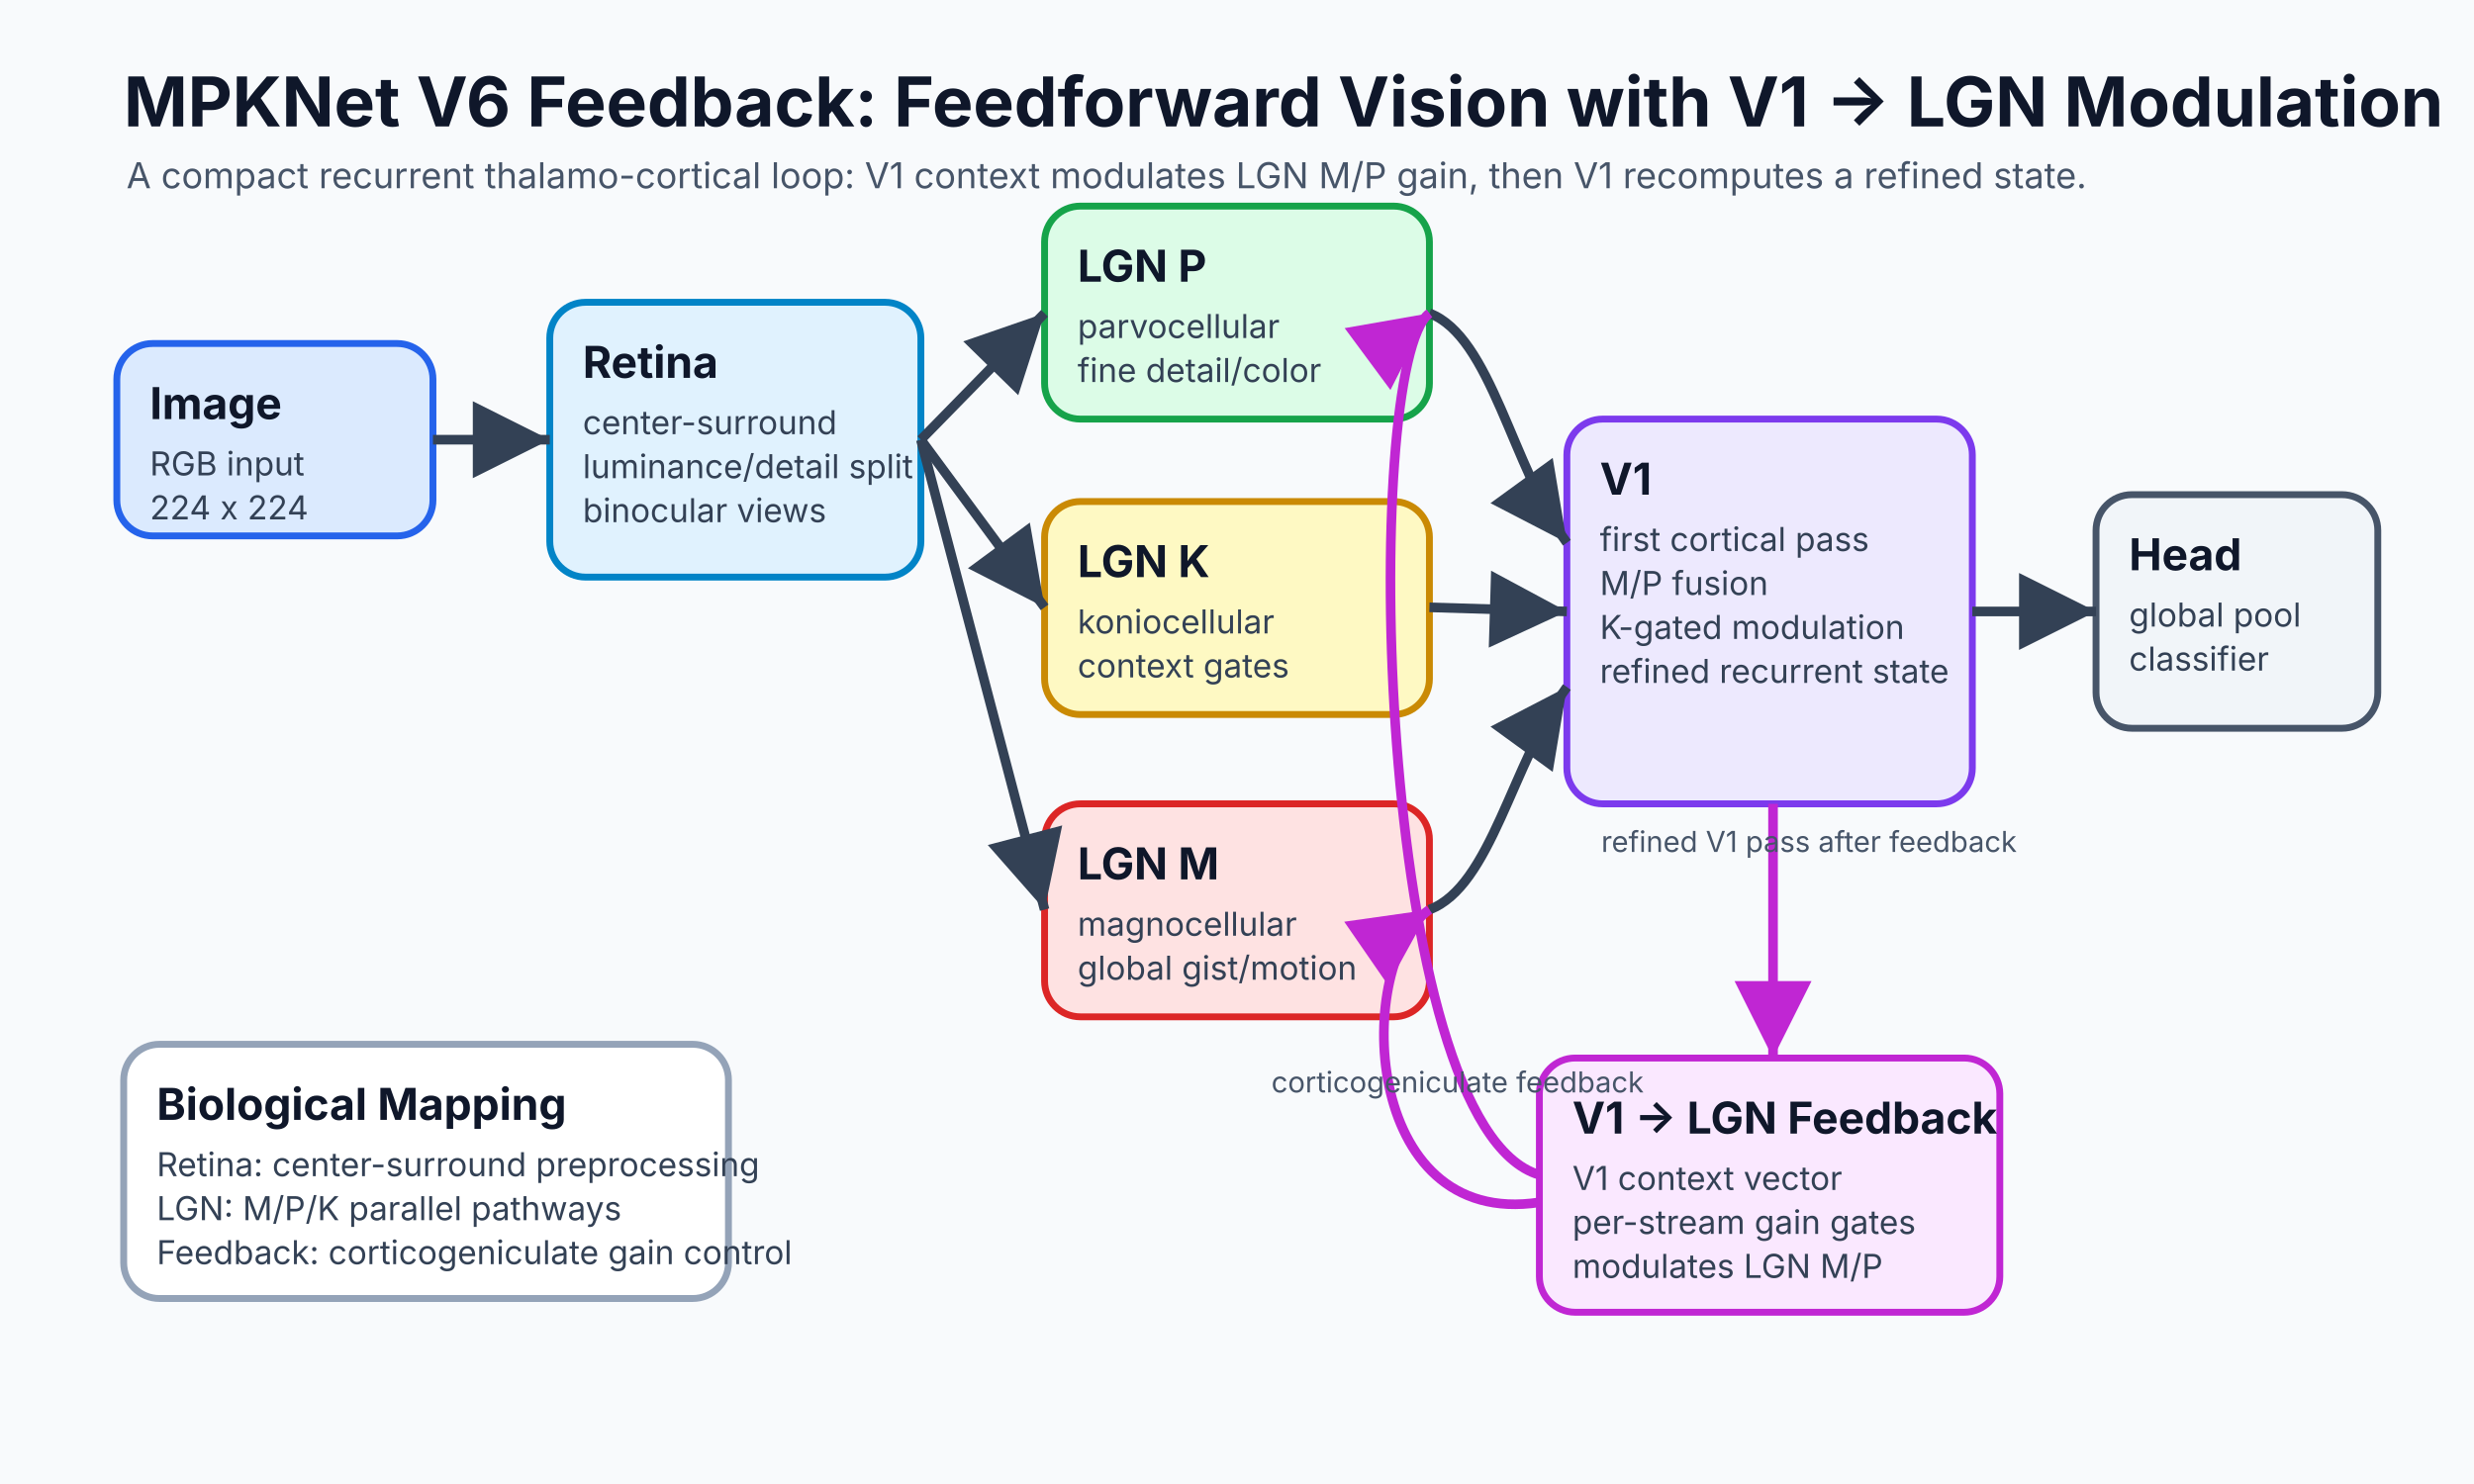
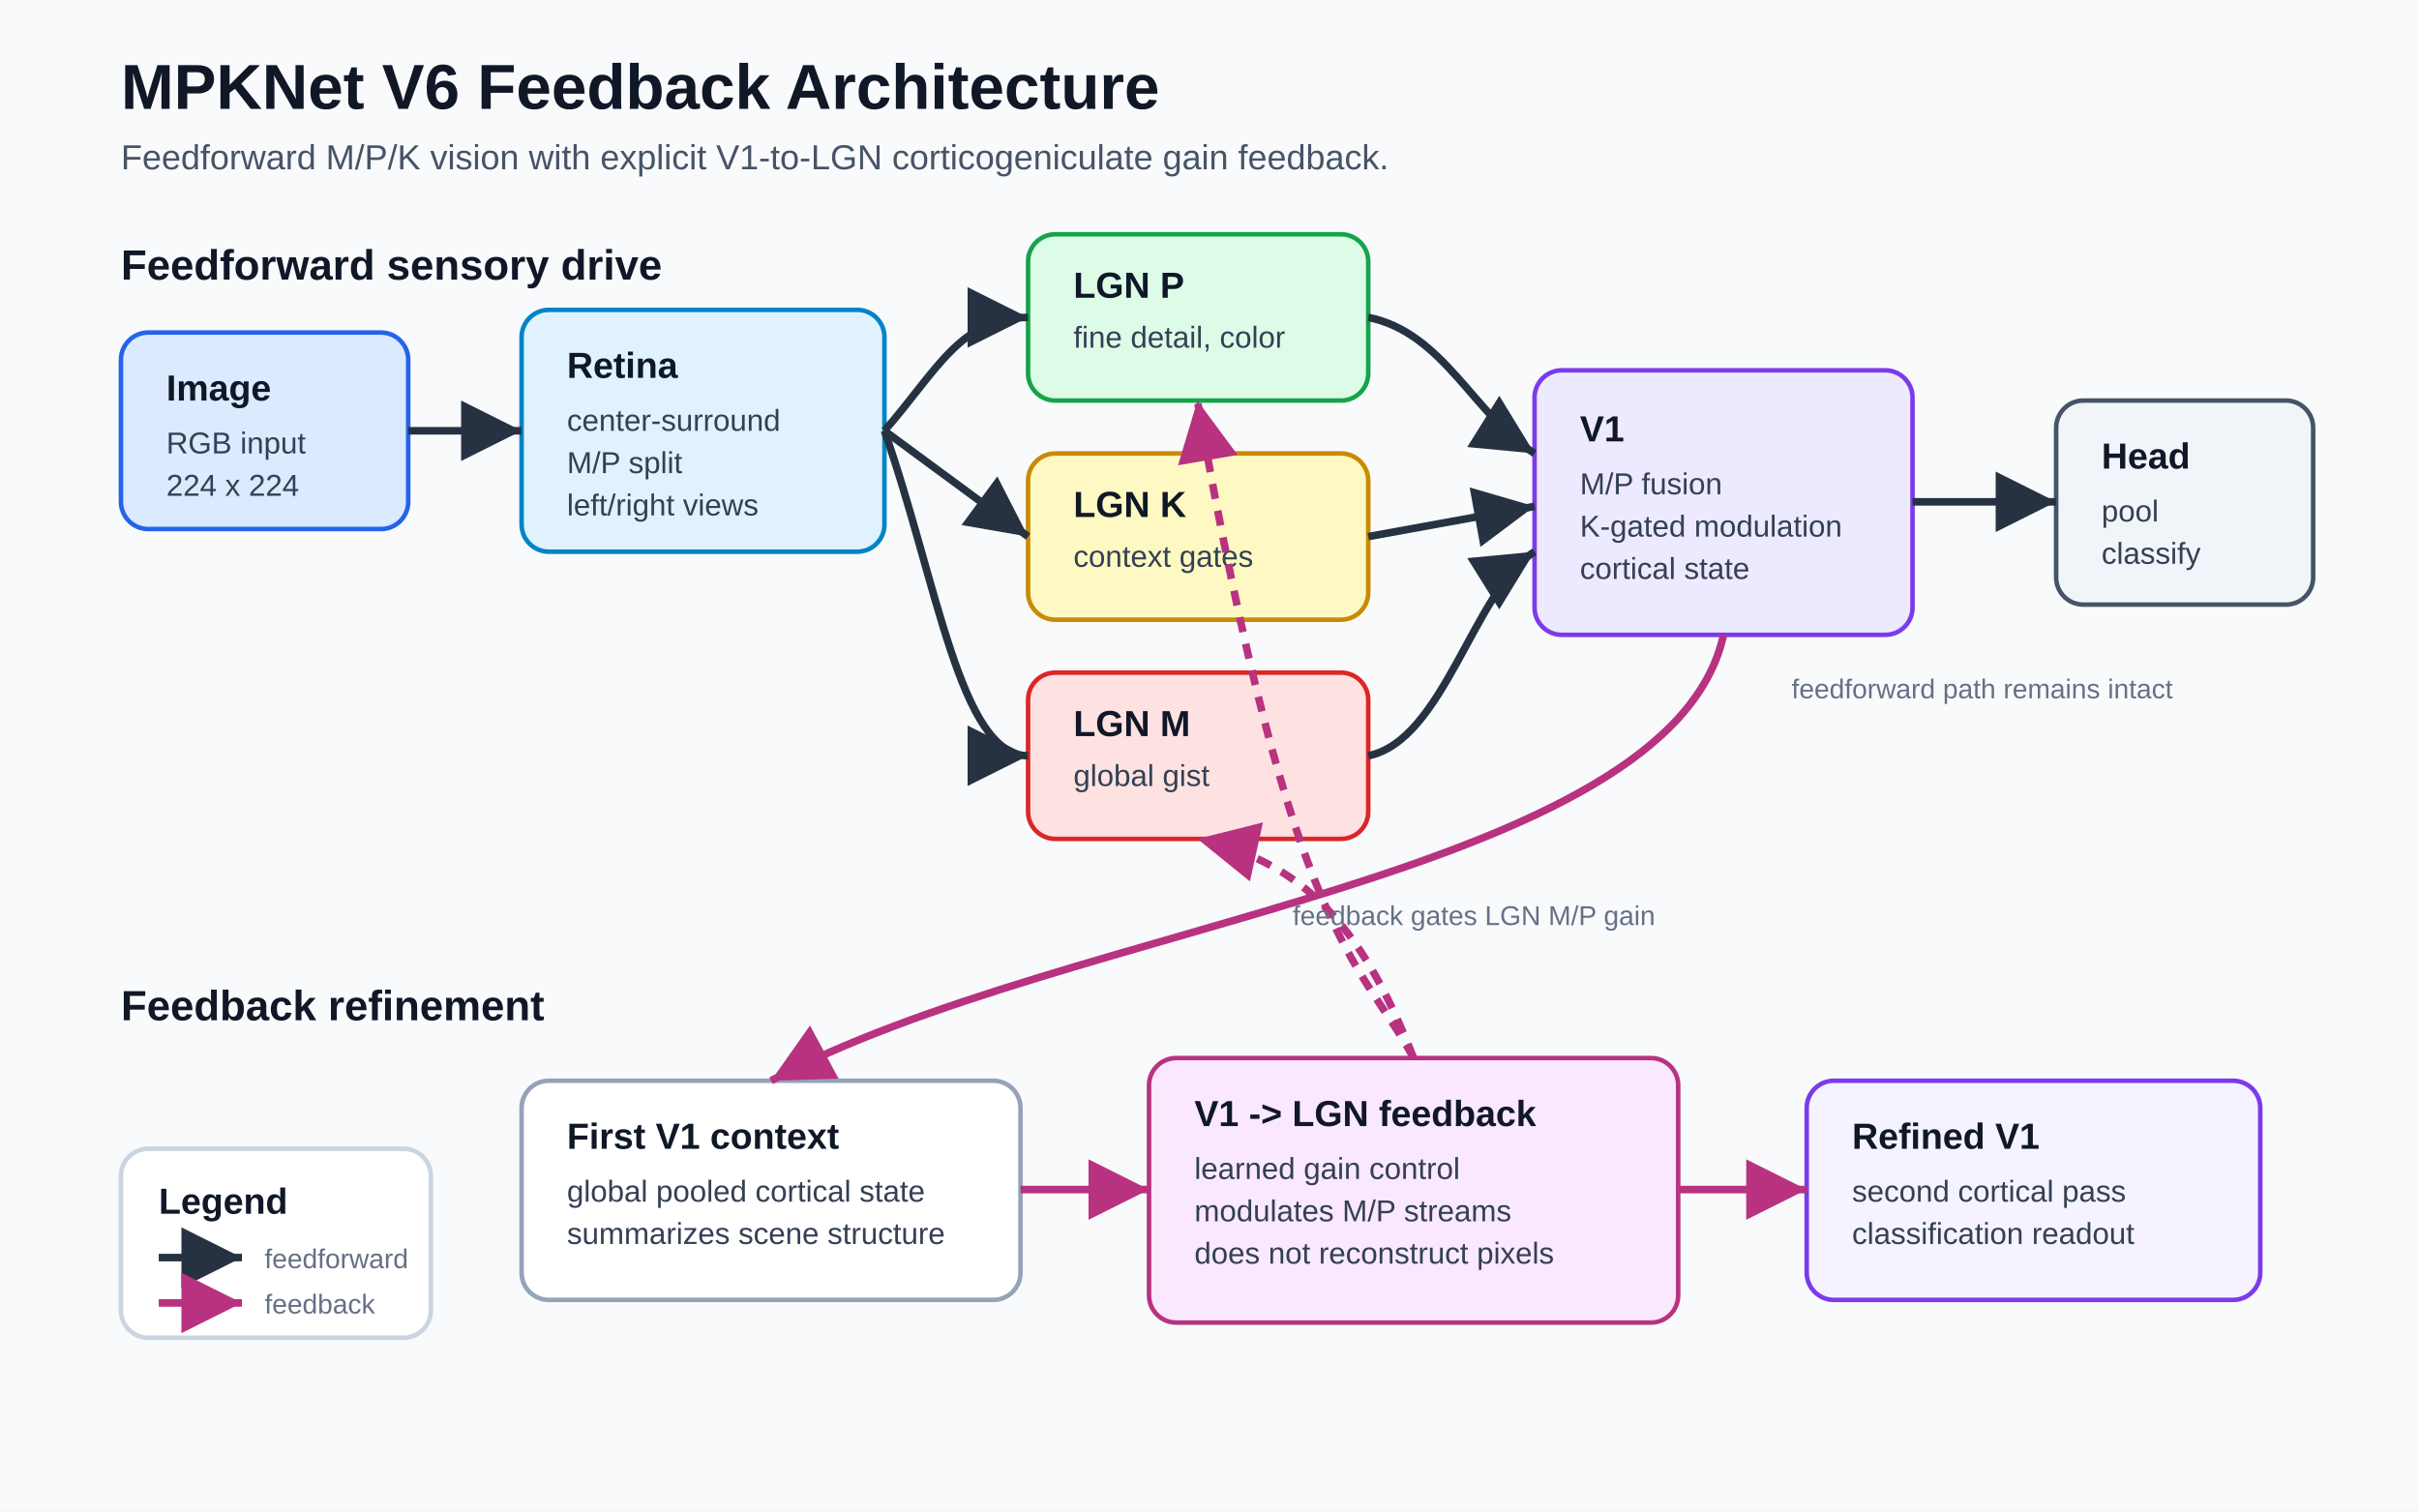
- <svg xmlns="http://www.w3.org/2000/svg" width="1800" height="1080" viewBox="0 0 1800 1080">
+ <svg xmlns="http://www.w3.org/2000/svg" width="1600" height="1000" viewBox="0 0 1600 1000">
  <defs>
    <marker id="arrow" markerWidth="12" markerHeight="12" refX="10" refY="6" orient="auto" markerUnits="strokeWidth">
-       <path d="M2,2 L10,6 L2,10 Z" fill="#334155" />
+       <path d="M2,2 L10,6 L2,10 Z" fill="#263241" />
    </marker>
-     <marker id="arrowFeedback" markerWidth="12" markerHeight="12" refX="10" refY="6" orient="auto" markerUnits="strokeWidth">
-       <path d="M2,2 L10,6 L2,10 Z" fill="#c026d3" />
+     <marker id="fbArrow" markerWidth="12" markerHeight="12" refX="10" refY="6" orient="auto" markerUnits="strokeWidth">
+       <path d="M2,2 L10,6 L2,10 Z" fill="#b83280" />
    </marker>
    <style>
-       .title{font:700 50px system-ui, -apple-system, Segoe UI, sans-serif; fill:#0f172a}
-       .subtitle{font:26px system-ui, -apple-system, Segoe UI, sans-serif; fill:#475569}
-       .head{font:700 32px system-ui, -apple-system, Segoe UI, sans-serif; fill:#0f172a}
-       .body{font:24px system-ui, -apple-system, Segoe UI, sans-serif; fill:#334155}
-       .small{font:21px system-ui, -apple-system, Segoe UI, sans-serif; fill:#475569}
-       .arrow{stroke:#334155; stroke-width:7; fill:none; marker-end:url(#arrow)}
-       .fb{stroke:#c026d3; stroke-width:7; fill:none; marker-end:url(#arrowFeedback)}
-       .box{rx:26; ry:26; stroke-width:5}
+       .title{font:700 42px Arial, Helvetica, sans-serif; fill:#101828}
+       .subtitle{font:23px Arial, Helvetica, sans-serif; fill:#475467}
+       .section{font:700 28px Arial, Helvetica, sans-serif; fill:#101828}
+       .label{font:700 24px Arial, Helvetica, sans-serif; fill:#101828}
+       .body{font:20px Arial, Helvetica, sans-serif; fill:#344054}
+       .small{font:18px Arial, Helvetica, sans-serif; fill:#667085}
+       .box{rx:18; ry:18; stroke-width:3}
+       .mainArrow{stroke:#263241; stroke-width:5; fill:none; marker-end:url(#arrow)}
+       .fbArrow{stroke:#b83280; stroke-width:5; fill:none; marker-end:url(#fbArrow)}
+       .dash{stroke-dasharray:10 8}
    </style>
  </defs>
-   <rect width="1800" height="1080" fill="#f8fafc" />
-   <text x="90" y="92" class="title">MPKNet V6 Feedback: Feedforward Vision with V1 -&gt; LGN Modulation</text>
-   <text x="92" y="137" class="subtitle">A compact recurrent thalamo-cortical loop: V1 context modulates LGN M/P gain, then V1 recomputes a refined state.</text>
-   <rect class="box" x="85" y="250" width="230" height="140" fill="#dbeafe" stroke="#2563eb" />
-   <text x="109" y="305" class="head">Image</text>
-   <text x="109" y="346" class="body">RGB input</text>
-   <text x="109" y="378" class="body">224 x 224</text>
-   <rect class="box" x="400" y="220" width="270" height="200" fill="#e0f2fe" stroke="#0284c7" />
-   <text x="424" y="275" class="head">Retina</text>
-   <text x="424" y="316" class="body">center-surround</text>
-   <text x="424" y="348" class="body">luminance/detail split</text>
-   <text x="424" y="380" class="body">binocular views</text>
-   <rect class="box" x="760" y="150" width="280" height="155" fill="#dcfce7" stroke="#16a34a" />
-   <text x="784" y="205" class="head">LGN P</text>
-   <text x="784" y="246" class="body">parvocellular</text>
-   <text x="784" y="278" class="body">fine detail/color</text>
-   <rect class="box" x="760" y="365" width="280" height="155" fill="#fef9c3" stroke="#ca8a04" />
-   <text x="784" y="420" class="head">LGN K</text>
-   <text x="784" y="461" class="body">koniocellular</text>
-   <text x="784" y="493" class="body">context gates</text>
-   <rect class="box" x="760" y="585" width="280" height="155" fill="#fee2e2" stroke="#dc2626" />
-   <text x="784" y="640" class="head">LGN M</text>
-   <text x="784" y="681" class="body">magnocellular</text>
-   <text x="784" y="713" class="body">global gist/motion</text>
-   <rect class="box" x="1140" y="305" width="295" height="280" fill="#ede9fe" stroke="#7c3aed" />
-   <text x="1164" y="360" class="head">V1</text>
-   <text x="1164" y="401" class="body">first cortical pass</text>
-   <text x="1164" y="433" class="body">M/P fusion</text>
-   <text x="1164" y="465" class="body">K-gated modulation</text>
-   <text x="1164" y="497" class="body">refined recurrent state</text>
-   <rect class="box" x="1525" y="360" width="205" height="170" fill="#f1f5f9" stroke="#475569" />
-   <text x="1549" y="415" class="head">Head</text>
-   <text x="1549" y="456" class="body">global pool</text>
-   <text x="1549" y="488" class="body">classifier</text>
-   <rect class="box" x="1120" y="770" width="335" height="185" fill="#fae8ff" stroke="#c026d3" />
-   <text x="1144" y="825" class="head">V1 -&gt; LGN Feedback</text>
-   <text x="1144" y="866" class="body">V1 context vector</text>
-   <text x="1144" y="898" class="body">per-stream gain gates</text>
-   <text x="1144" y="930" class="body">modulates LGN M/P</text>
-   <rect class="box" x="90" y="760" width="440" height="185" fill="#ffffff" stroke="#94a3b8" stroke-width="3" />
-   <text x="114" y="815" class="head">Biological Mapping</text>
-   <text x="114" y="856" class="body">Retina: center-surround preprocessing</text>
-   <text x="114" y="888" class="body">LGN: M/P/K parallel pathways</text>
-   <text x="114" y="920" class="body">Feedback: corticogeniculate gain control</text>
-   <path class="arrow" d="M315 320 L400 320" />
-   <path class="arrow" d="M670 320 L760 228" />
-   <path class="arrow" d="M670 320 L760 442" />
-   <path class="arrow" d="M670 320 L760 662" />
-   <path class="arrow" d="M1040 228 C1085 245 1100 340 1140 395" />
-   <path class="arrow" d="M1040 442 L1140 445" />
-   <path class="arrow" d="M1040 662 C1085 645 1100 555 1140 500" />
-   <path class="arrow" d="M1435 445 L1525 445" />
-   <path class="fb" d="M1290 585 L1290 770" />
-   <path class="fb" d="M1120 855 C1000 820 990 265 1040 228" />
-   <path class="fb" d="M1120 875 C990 895 985 700 1040 662" />
-   <text x="925" y="795" class="small" fill="#a21caf">corticogeniculate feedback</text>
-   <text x="1165" y="620" class="small" fill="#7c3aed">refined V1 pass after feedback</text>
+   <rect width="1600" height="1000" fill="#f8fafc" />
+   <text x="80" y="72" class="title">MPKNet V6 Feedback Architecture</text>
+   <text x="80" y="112" class="subtitle">Feedforward M/P/K vision with explicit V1-to-LGN corticogeniculate gain feedback.</text>
+   <text x="80" y="185" class="section">Feedforward sensory drive</text>
+   <rect class="box" x="80" y="220" width="190" height="130" fill="#dbeafe" stroke="#2563eb" />
+   <text x="110" y="265" class="label">Image</text>
+   <text x="110" y="300" class="body">RGB input</text>
+   <text x="110" y="328" class="body">224 x 224</text>
+   <rect class="box" x="345" y="205" width="240" height="160" fill="#e0f2fe" stroke="#0284c7" />
+   <text x="375" y="250" class="label">Retina</text>
+   <text x="375" y="285" class="body">center-surround</text>
+   <text x="375" y="313" class="body">M/P split</text>
+   <text x="375" y="341" class="body">left/right views</text>
+   <rect class="box" x="680" y="155" width="225" height="110" fill="#dcfce7" stroke="#16a34a" />
+   <text x="710" y="197" class="label">LGN P</text>
+   <text x="710" y="230" class="body">fine detail, color</text>
+   <rect class="box" x="680" y="300" width="225" height="110" fill="#fef9c3" stroke="#ca8a04" />
+   <text x="710" y="342" class="label">LGN K</text>
+   <text x="710" y="375" class="body">context gates</text>
+   <rect class="box" x="680" y="445" width="225" height="110" fill="#fee2e2" stroke="#dc2626" />
+   <text x="710" y="487" class="label">LGN M</text>
+   <text x="710" y="520" class="body">global gist</text>
+   <rect class="box" x="1015" y="245" width="250" height="175" fill="#ede9fe" stroke="#7c3aed" />
+   <text x="1045" y="292" class="label">V1</text>
+   <text x="1045" y="327" class="body">M/P fusion</text>
+   <text x="1045" y="355" class="body">K-gated modulation</text>
+   <text x="1045" y="383" class="body">cortical state</text>
+   <rect class="box" x="1360" y="265" width="170" height="135" fill="#f1f5f9" stroke="#475467" />
+   <text x="1390" y="310" class="label">Head</text>
+   <text x="1390" y="345" class="body">pool</text>
+   <text x="1390" y="373" class="body">classify</text>
+   <path class="mainArrow" d="M270 285 L345 285" />
+   <path class="mainArrow" d="M585 285 C620 245 635 210 680 210" />
+   <path class="mainArrow" d="M585 285 L680 355" />
+   <path class="mainArrow" d="M585 285 C620 385 635 500 680 500" />
+   <path class="mainArrow" d="M905 210 C955 220 975 275 1015 300" />
+   <path class="mainArrow" d="M905 355 L1015 335" />
+   <path class="mainArrow" d="M905 500 C955 490 975 390 1015 365" />
+   <path class="mainArrow" d="M1265 332 L1360 332" />
+   <text x="80" y="675" class="section">Feedback refinement</text>
+   <rect class="box" x="345" y="715" width="330" height="145" fill="#ffffff" stroke="#94a3b8" />
+   <text x="375" y="760" class="label">First V1 context</text>
+   <text x="375" y="795" class="body">global pooled cortical state</text>
+   <text x="375" y="823" class="body">summarizes scene structure</text>
+   <rect class="box" x="760" y="700" width="350" height="175" fill="#fae8ff" stroke="#b83280" />
+   <text x="790" y="745" class="label">V1 -&gt; LGN feedback</text>
+   <text x="790" y="780" class="body">learned gain control</text>
+   <text x="790" y="808" class="body">modulates M/P streams</text>
+   <text x="790" y="836" class="body">does not reconstruct pixels</text>
+   <rect class="box" x="1195" y="715" width="300" height="145" fill="#f5f3ff" stroke="#7c3aed" />
+   <text x="1225" y="760" class="label">Refined V1</text>
+   <text x="1225" y="795" class="body">second cortical pass</text>
+   <text x="1225" y="823" class="body">classification readout</text>
+   <path class="fbArrow" d="M1140 420 C1105 580 705 610 510 715" />
+   <path class="fbArrow" d="M675 787 L760 787" />
+   <path class="fbArrow" d="M1110 787 L1195 787" />
+   <path class="fbArrow dash" d="M935 700 C900 610 860 570 792 555" />
+   <path class="fbArrow dash" d="M935 700 C900 635 855 625 792 265" />
+   <text x="855" y="612" class="small">feedback gates LGN M/P gain</text>
+   <text x="1185" y="462" class="small">feedforward path remains intact</text>
+   <rect class="box" x="80" y="760" width="205" height="125" fill="#ffffff" stroke="#cbd5e1" stroke-width="2" />
+   <text x="105" y="803" class="label">Legend</text>
+   <line x1="105" y1="832" x2="160" y2="832" class="mainArrow" marker-end="none" />
+   <text x="175" y="839" class="small">feedforward</text>
+   <line x1="105" y1="862" x2="160" y2="862" class="fbArrow" marker-end="none" />
+   <text x="175" y="869" class="small">feedback</text>
</svg>
